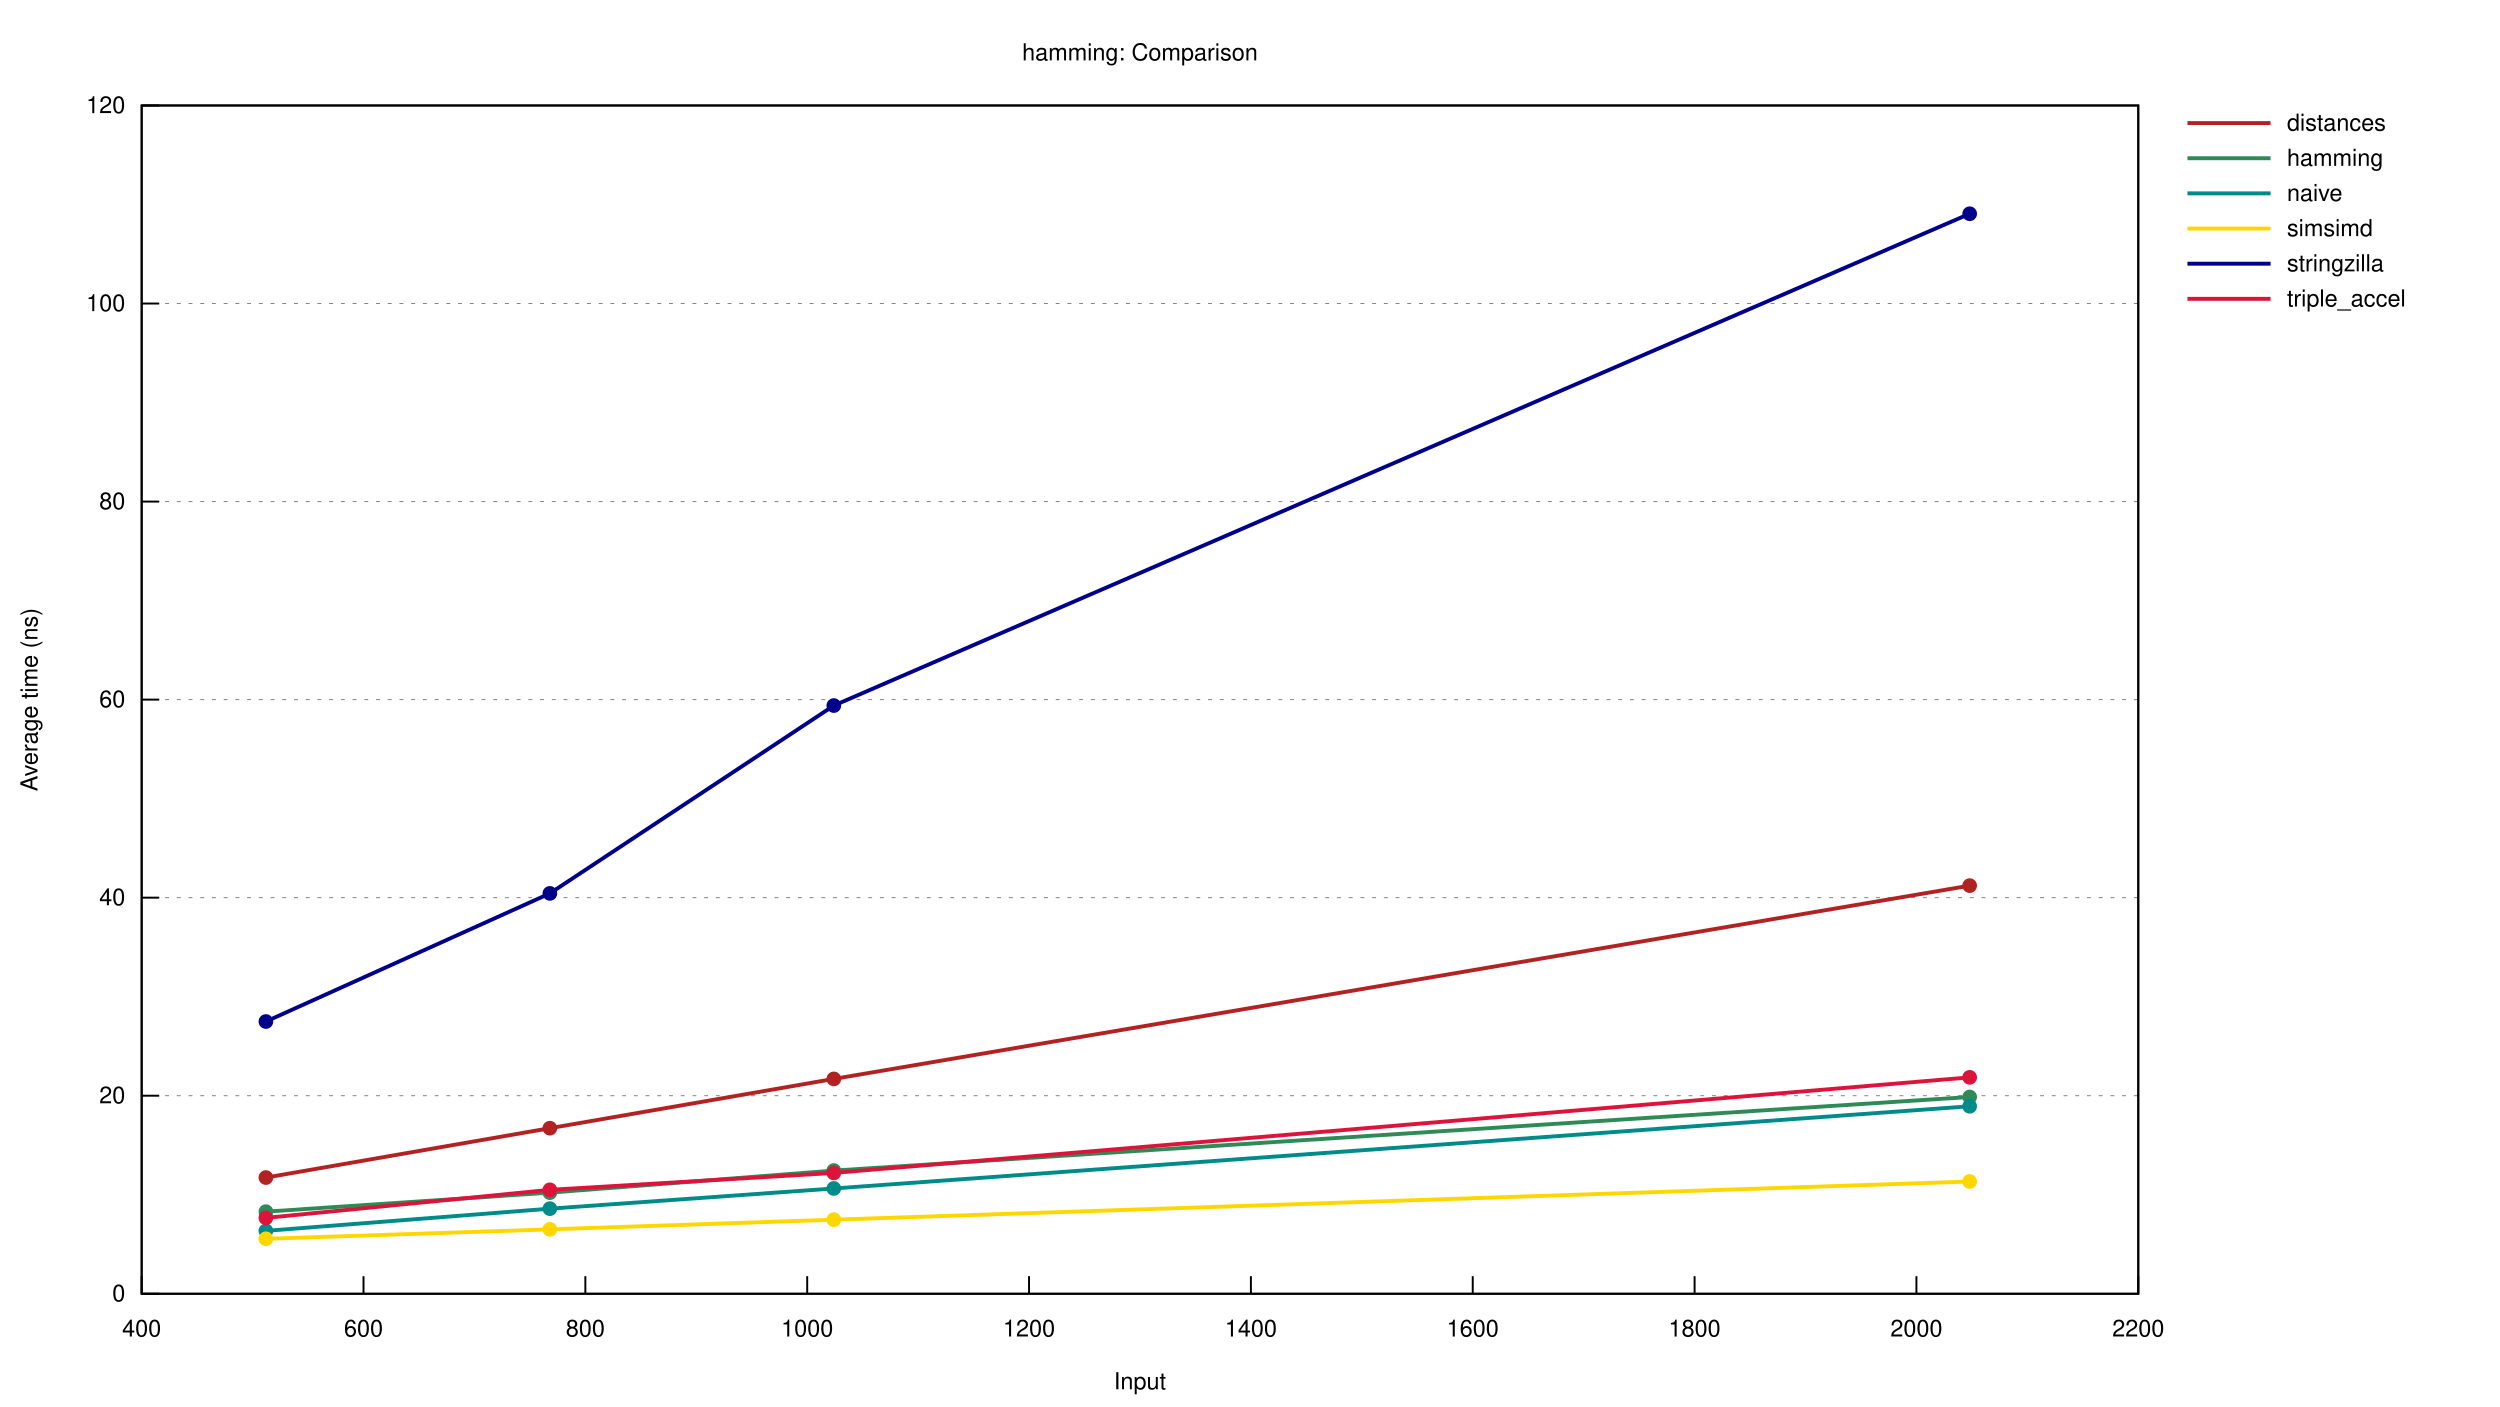
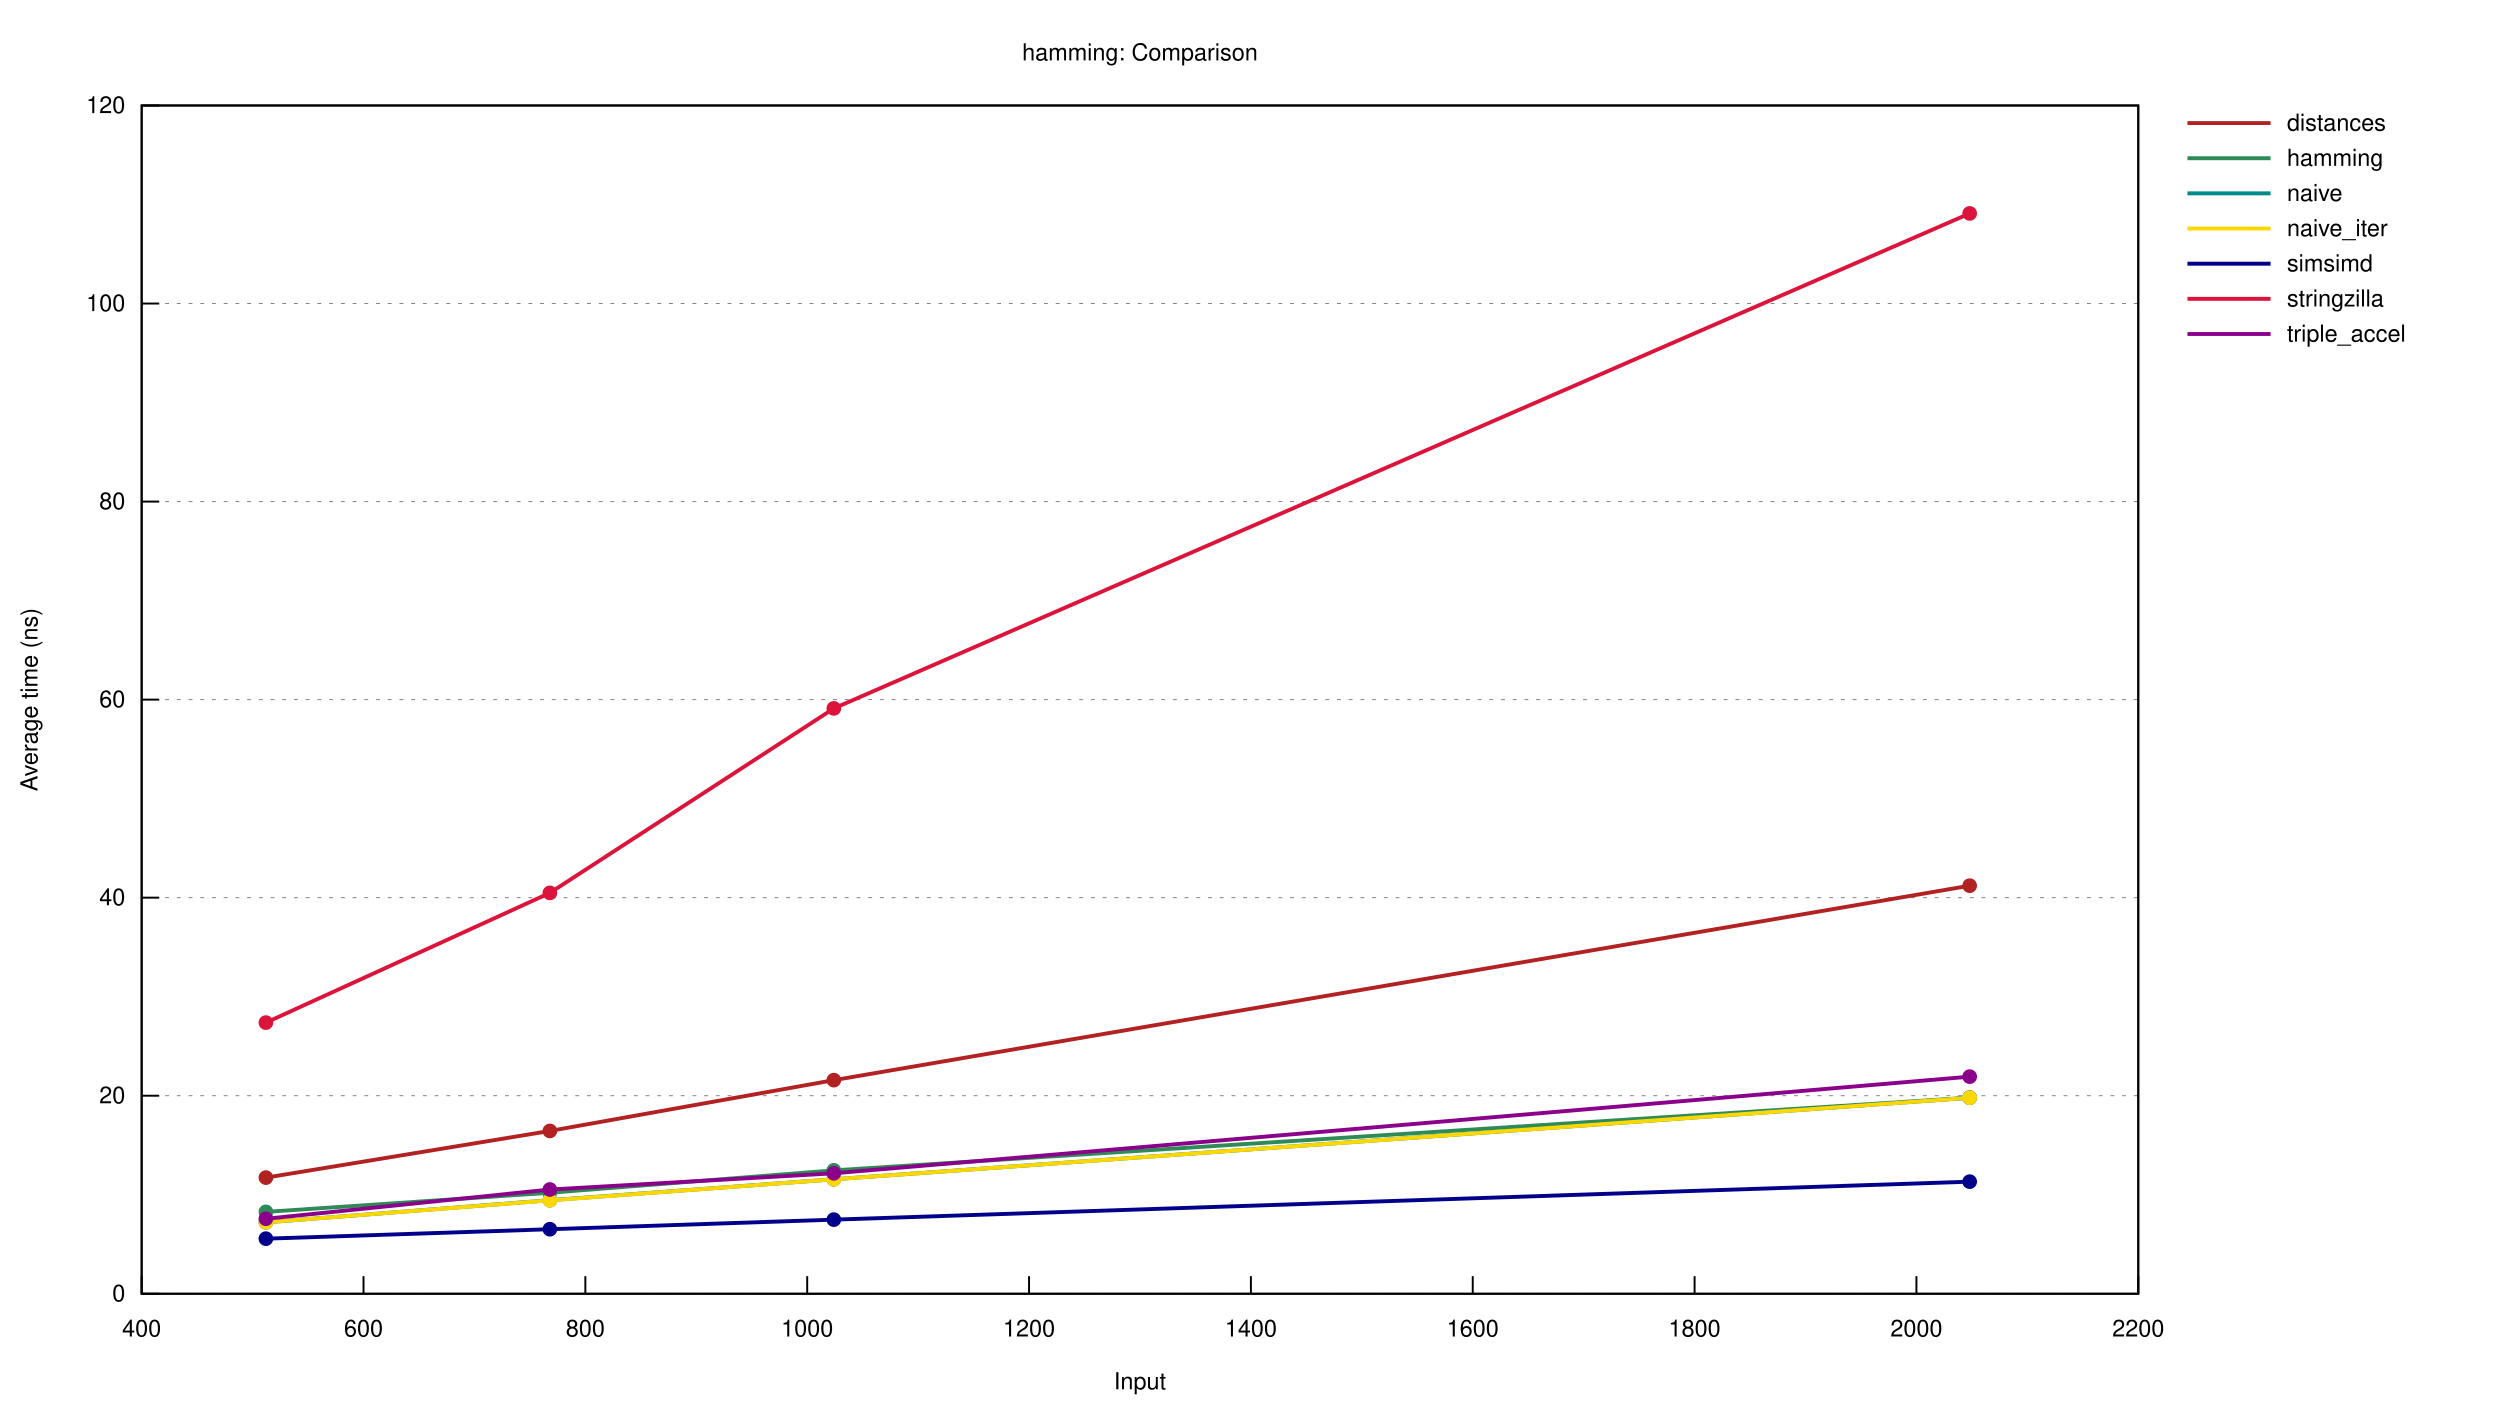
<svg xmlns="http://www.w3.org/2000/svg" xmlns:xlink="http://www.w3.org/1999/xlink" viewBox="0 0 1280 720">
  <g id="gnuplot_canvas">
    <rect x="0" y="0" width="1280" height="720" fill="none" />
    <defs>
      <circle id="gpDot" r="0.5" stroke-width="0.5" stroke="currentColor" />
      <path id="gpPt0" stroke-width="0.222" stroke="currentColor" d="M-1,0 h2 M0,-1 v2" />
      <path id="gpPt1" stroke-width="0.222" stroke="currentColor" d="M-1,-1 L1,1 M1,-1 L-1,1" />
      <path id="gpPt2" stroke-width="0.222" stroke="currentColor" d="M-1,0 L1,0 M0,-1 L0,1 M-1,-1 L1,1 M-1,1 L1,-1" />
      <rect id="gpPt3" stroke-width="0.222" stroke="currentColor" x="-1" y="-1" width="2" height="2" />
      <rect id="gpPt4" stroke-width="0.222" stroke="currentColor" fill="currentColor" x="-1" y="-1" width="2" height="2" />
      <circle id="gpPt5" stroke-width="0.222" stroke="currentColor" cx="0" cy="0" r="1" />
      <use xlink:href="#gpPt5" id="gpPt6" fill="currentColor" stroke="none" />
      <path id="gpPt7" stroke-width="0.222" stroke="currentColor" d="M0,-1.33 L-1.33,0.67 L1.33,0.67 z" />
      <use xlink:href="#gpPt7" id="gpPt8" fill="currentColor" stroke="none" />
      <use xlink:href="#gpPt7" id="gpPt9" stroke="currentColor" transform="rotate(180)" />
      <use xlink:href="#gpPt9" id="gpPt10" fill="currentColor" stroke="none" />
      <use xlink:href="#gpPt3" id="gpPt11" stroke="currentColor" transform="rotate(45)" />
      <use xlink:href="#gpPt11" id="gpPt12" fill="currentColor" stroke="none" />
      <path id="gpPt13" stroke-width="0.222" stroke="currentColor" d="M0,1.330 L1.265,0.411 L0.782,-1.067 L-0.782,-1.076 L-1.265,0.411 z" />
      <use xlink:href="#gpPt13" id="gpPt14" fill="currentColor" stroke="none" />
      <filter id="textbox" filterUnits="objectBoundingBox" x="0" y="0" height="1" width="1">
        <feFlood flood-color="white" flood-opacity="1" result="bgnd" />
        <feComposite in="SourceGraphic" in2="bgnd" operator="atop" />
      </filter>
      <filter id="greybox" filterUnits="objectBoundingBox" x="0" y="0" height="1" width="1">
        <feFlood flood-color="lightgrey" flood-opacity="1" result="grey" />
        <feComposite in="SourceGraphic" in2="grey" operator="atop" />
      </filter>
    </defs>
    <g fill="none" color="white" stroke="currentColor" stroke-width="1.00" stroke-linecap="butt" stroke-linejoin="miter">
</g>
    <g fill="none" color="black" stroke="currentColor" stroke-width="1.00" stroke-linecap="butt" stroke-linejoin="miter">
</g>
    <g fill="none" color="black" stroke="black" stroke-width="0.50" stroke-linecap="butt" stroke-linejoin="miter">
</g>
    <g fill="none" color="gray" stroke="currentColor" stroke-width="0.50" stroke-linecap="butt" stroke-linejoin="miter">
      <path stroke="gray" stroke-dasharray="2,4" class="gridline" d="M72.53,662.40 L1094.80,662.40  " />
    </g>
    <g fill="none" color="gray" stroke="gray" stroke-width="1.00" stroke-linecap="butt" stroke-linejoin="miter">
</g>
    <g fill="none" color="black" stroke="currentColor" stroke-width="1.00" stroke-linecap="butt" stroke-linejoin="miter">
      <path stroke="black" d="M72.53,662.40 L81.53,662.40  " />
      <g transform="translate(64.14,666.30)" stroke="none" fill="black" font-family="Helvetica" font-size="12.00" text-anchor="end">
        <text>
          <tspan font-family="Helvetica"> 0</tspan>
        </text>
      </g>
    </g>
    <g fill="none" color="black" stroke="currentColor" stroke-width="1.00" stroke-linecap="butt" stroke-linejoin="miter">
</g>
    <g fill="none" color="black" stroke="black" stroke-width="0.50" stroke-linecap="butt" stroke-linejoin="miter">
</g>
    <g fill="none" color="gray" stroke="currentColor" stroke-width="0.50" stroke-linecap="butt" stroke-linejoin="miter">
      <path stroke="gray" stroke-dasharray="2,4" class="gridline" d="M72.53,561.00 L1094.80,561.00  " />
    </g>
    <g fill="none" color="gray" stroke="gray" stroke-width="1.00" stroke-linecap="butt" stroke-linejoin="miter">
</g>
    <g fill="none" color="black" stroke="currentColor" stroke-width="1.00" stroke-linecap="butt" stroke-linejoin="miter">
      <path stroke="black" d="M72.53,561.00 L81.53,561.00  " />
      <g transform="translate(64.14,564.90)" stroke="none" fill="black" font-family="Helvetica" font-size="12.00" text-anchor="end">
        <text>
          <tspan font-family="Helvetica"> 20</tspan>
        </text>
      </g>
    </g>
    <g fill="none" color="black" stroke="currentColor" stroke-width="1.00" stroke-linecap="butt" stroke-linejoin="miter">
</g>
    <g fill="none" color="black" stroke="black" stroke-width="0.50" stroke-linecap="butt" stroke-linejoin="miter">
</g>
    <g fill="none" color="gray" stroke="currentColor" stroke-width="0.50" stroke-linecap="butt" stroke-linejoin="miter">
      <path stroke="gray" stroke-dasharray="2,4" class="gridline" d="M72.53,459.60 L1094.80,459.60  " />
    </g>
    <g fill="none" color="gray" stroke="gray" stroke-width="1.00" stroke-linecap="butt" stroke-linejoin="miter">
</g>
    <g fill="none" color="black" stroke="currentColor" stroke-width="1.00" stroke-linecap="butt" stroke-linejoin="miter">
      <path stroke="black" d="M72.53,459.60 L81.53,459.60  " />
      <g transform="translate(64.14,463.50)" stroke="none" fill="black" font-family="Helvetica" font-size="12.00" text-anchor="end">
        <text>
          <tspan font-family="Helvetica"> 40</tspan>
        </text>
      </g>
    </g>
    <g fill="none" color="black" stroke="currentColor" stroke-width="1.00" stroke-linecap="butt" stroke-linejoin="miter">
</g>
    <g fill="none" color="black" stroke="black" stroke-width="0.50" stroke-linecap="butt" stroke-linejoin="miter">
</g>
    <g fill="none" color="gray" stroke="currentColor" stroke-width="0.50" stroke-linecap="butt" stroke-linejoin="miter">
      <path stroke="gray" stroke-dasharray="2,4" class="gridline" d="M72.53,358.20 L1094.80,358.20  " />
    </g>
    <g fill="none" color="gray" stroke="gray" stroke-width="1.00" stroke-linecap="butt" stroke-linejoin="miter">
</g>
    <g fill="none" color="black" stroke="currentColor" stroke-width="1.00" stroke-linecap="butt" stroke-linejoin="miter">
      <path stroke="black" d="M72.53,358.20 L81.53,358.20  " />
      <g transform="translate(64.14,362.10)" stroke="none" fill="black" font-family="Helvetica" font-size="12.00" text-anchor="end">
        <text>
          <tspan font-family="Helvetica"> 60</tspan>
        </text>
      </g>
    </g>
    <g fill="none" color="black" stroke="currentColor" stroke-width="1.00" stroke-linecap="butt" stroke-linejoin="miter">
</g>
    <g fill="none" color="black" stroke="black" stroke-width="0.50" stroke-linecap="butt" stroke-linejoin="miter">
</g>
    <g fill="none" color="gray" stroke="currentColor" stroke-width="0.50" stroke-linecap="butt" stroke-linejoin="miter">
      <path stroke="gray" stroke-dasharray="2,4" class="gridline" d="M72.53,256.81 L1094.80,256.81  " />
    </g>
    <g fill="none" color="gray" stroke="gray" stroke-width="1.00" stroke-linecap="butt" stroke-linejoin="miter">
</g>
    <g fill="none" color="black" stroke="currentColor" stroke-width="1.00" stroke-linecap="butt" stroke-linejoin="miter">
      <path stroke="black" d="M72.53,256.81 L81.53,256.81  " />
      <g transform="translate(64.14,260.71)" stroke="none" fill="black" font-family="Helvetica" font-size="12.00" text-anchor="end">
        <text>
          <tspan font-family="Helvetica"> 80</tspan>
        </text>
      </g>
    </g>
    <g fill="none" color="black" stroke="currentColor" stroke-width="1.00" stroke-linecap="butt" stroke-linejoin="miter">
</g>
    <g fill="none" color="black" stroke="black" stroke-width="0.50" stroke-linecap="butt" stroke-linejoin="miter">
</g>
    <g fill="none" color="gray" stroke="currentColor" stroke-width="0.50" stroke-linecap="butt" stroke-linejoin="miter">
      <path stroke="gray" stroke-dasharray="2,4" class="gridline" d="M72.53,155.41 L1094.80,155.41  " />
    </g>
    <g fill="none" color="gray" stroke="gray" stroke-width="1.00" stroke-linecap="butt" stroke-linejoin="miter">
</g>
    <g fill="none" color="black" stroke="currentColor" stroke-width="1.00" stroke-linecap="butt" stroke-linejoin="miter">
      <path stroke="black" d="M72.53,155.41 L81.53,155.41  " />
      <g transform="translate(64.14,159.31)" stroke="none" fill="black" font-family="Helvetica" font-size="12.00" text-anchor="end">
        <text>
          <tspan font-family="Helvetica"> 100</tspan>
        </text>
      </g>
    </g>
    <g fill="none" color="black" stroke="currentColor" stroke-width="1.00" stroke-linecap="butt" stroke-linejoin="miter">
</g>
    <g fill="none" color="black" stroke="black" stroke-width="0.50" stroke-linecap="butt" stroke-linejoin="miter">
</g>
    <g fill="none" color="gray" stroke="currentColor" stroke-width="0.50" stroke-linecap="butt" stroke-linejoin="miter">
      <path stroke="gray" stroke-dasharray="2,4" class="gridline" d="M72.53,54.01 L1094.80,54.01  " />
    </g>
    <g fill="none" color="gray" stroke="gray" stroke-width="1.00" stroke-linecap="butt" stroke-linejoin="miter">
</g>
    <g fill="none" color="black" stroke="currentColor" stroke-width="1.00" stroke-linecap="butt" stroke-linejoin="miter">
      <path stroke="black" d="M72.53,54.01 L81.53,54.01  " />
      <g transform="translate(64.14,57.91)" stroke="none" fill="black" font-family="Helvetica" font-size="12.00" text-anchor="end">
        <text>
          <tspan font-family="Helvetica"> 120</tspan>
        </text>
      </g>
    </g>
    <g fill="none" color="black" stroke="currentColor" stroke-width="1.00" stroke-linecap="butt" stroke-linejoin="miter">
      <path stroke="black" d="M72.53,662.40 L72.53,653.40  " />
      <g transform="translate(72.53,684.30)" stroke="none" fill="black" font-family="Helvetica" font-size="12.00" text-anchor="middle">
        <text>
          <tspan font-family="Helvetica"> 400</tspan>
        </text>
      </g>
    </g>
    <g fill="none" color="black" stroke="currentColor" stroke-width="1.00" stroke-linecap="butt" stroke-linejoin="miter">
      <path stroke="black" d="M186.12,662.40 L186.12,653.40  " />
      <g transform="translate(186.12,684.30)" stroke="none" fill="black" font-family="Helvetica" font-size="12.00" text-anchor="middle">
        <text>
          <tspan font-family="Helvetica"> 600</tspan>
        </text>
      </g>
    </g>
    <g fill="none" color="black" stroke="currentColor" stroke-width="1.00" stroke-linecap="butt" stroke-linejoin="miter">
      <path stroke="black" d="M299.70,662.40 L299.70,653.40  " />
      <g transform="translate(299.70,684.30)" stroke="none" fill="black" font-family="Helvetica" font-size="12.00" text-anchor="middle">
        <text>
          <tspan font-family="Helvetica"> 800</tspan>
        </text>
      </g>
    </g>
    <g fill="none" color="black" stroke="currentColor" stroke-width="1.00" stroke-linecap="butt" stroke-linejoin="miter">
      <path stroke="black" d="M413.29,662.40 L413.29,653.40  " />
      <g transform="translate(413.29,684.30)" stroke="none" fill="black" font-family="Helvetica" font-size="12.00" text-anchor="middle">
        <text>
          <tspan font-family="Helvetica"> 1000</tspan>
        </text>
      </g>
    </g>
    <g fill="none" color="black" stroke="currentColor" stroke-width="1.00" stroke-linecap="butt" stroke-linejoin="miter">
      <path stroke="black" d="M526.87,662.40 L526.87,653.40  " />
      <g transform="translate(526.87,684.30)" stroke="none" fill="black" font-family="Helvetica" font-size="12.00" text-anchor="middle">
        <text>
          <tspan font-family="Helvetica"> 1200</tspan>
        </text>
      </g>
    </g>
    <g fill="none" color="black" stroke="currentColor" stroke-width="1.00" stroke-linecap="butt" stroke-linejoin="miter">
      <path stroke="black" d="M640.46,662.40 L640.46,653.40  " />
      <g transform="translate(640.46,684.30)" stroke="none" fill="black" font-family="Helvetica" font-size="12.00" text-anchor="middle">
        <text>
          <tspan font-family="Helvetica"> 1400</tspan>
        </text>
      </g>
    </g>
    <g fill="none" color="black" stroke="currentColor" stroke-width="1.00" stroke-linecap="butt" stroke-linejoin="miter">
      <path stroke="black" d="M754.04,662.40 L754.04,653.40  " />
      <g transform="translate(754.04,684.30)" stroke="none" fill="black" font-family="Helvetica" font-size="12.00" text-anchor="middle">
        <text>
          <tspan font-family="Helvetica"> 1600</tspan>
        </text>
      </g>
    </g>
    <g fill="none" color="black" stroke="currentColor" stroke-width="1.00" stroke-linecap="butt" stroke-linejoin="miter">
      <path stroke="black" d="M867.63,662.40 L867.63,653.40  " />
      <g transform="translate(867.63,684.30)" stroke="none" fill="black" font-family="Helvetica" font-size="12.00" text-anchor="middle">
        <text>
          <tspan font-family="Helvetica"> 1800</tspan>
        </text>
      </g>
    </g>
    <g fill="none" color="black" stroke="currentColor" stroke-width="1.00" stroke-linecap="butt" stroke-linejoin="miter">
      <path stroke="black" d="M981.21,662.40 L981.21,653.40  " />
      <g transform="translate(981.21,684.30)" stroke="none" fill="black" font-family="Helvetica" font-size="12.00" text-anchor="middle">
        <text>
          <tspan font-family="Helvetica"> 2000</tspan>
        </text>
      </g>
    </g>
    <g fill="none" color="black" stroke="currentColor" stroke-width="1.00" stroke-linecap="butt" stroke-linejoin="miter">
      <path stroke="black" d="M1094.80,662.40 L1094.80,653.40  " />
      <g transform="translate(1094.80,684.30)" stroke="none" fill="black" font-family="Helvetica" font-size="12.00" text-anchor="middle">
        <text>
          <tspan font-family="Helvetica"> 2200</tspan>
        </text>
      </g>
    </g>
    <g fill="none" color="black" stroke="currentColor" stroke-width="1.00" stroke-linecap="butt" stroke-linejoin="miter">
</g>
    <g fill="none" color="black" stroke="currentColor" stroke-width="1.00" stroke-linecap="butt" stroke-linejoin="miter">
      <path stroke="black" d="M72.53,54.01 L72.53,662.40 L1094.80,662.40 L1094.80,54.01 L72.53,54.01 Z  " />
    </g>
    <g fill="none" color="black" stroke="currentColor" stroke-width="1.00" stroke-linecap="butt" stroke-linejoin="miter">
</g>
    <g id="gnuplot_plot_1">
      <g fill="none" color="white" stroke="black" stroke-width="2.00" stroke-linecap="butt" stroke-linejoin="miter">
</g>
      <g fill="none" color="black" stroke="currentColor" stroke-width="2.00" stroke-linecap="butt" stroke-linejoin="miter">
        <g transform="translate(1170.92,66.91)" stroke="none" fill="black" font-family="Helvetica" font-size="12.00" text-anchor="start">
          <text>
            <tspan font-family="Helvetica">distances</tspan>
          </text>
        </g>
      </g>
      <g fill="none" color="black" stroke="currentColor" stroke-width="2.00" stroke-linecap="butt" stroke-linejoin="miter">
-         <path stroke="rgb(178,  34,  34)" d="M1119.97,63.01 L1162.53,63.01 M136.14,602.91 L281.53,577.63 L426.92,552.40 L1008.47,453.44  " />
+         <path stroke="rgb(178,  34,  34)" d="M1119.97,63.01 L1162.53,63.01 M136.14,602.94 L281.53,579.04 L426.92,553.03 L1008.47,453.47  " />
      </g>
    </g>
    <g id="gnuplot_plot_2" fill="none">
      <g fill="none" color="white" stroke="rgb(178,  34,  34)" stroke-width="1.00" stroke-linecap="butt" stroke-linejoin="miter">
</g>
      <g fill="none" color="black" stroke="currentColor" stroke-width="1.00" stroke-linecap="butt" stroke-linejoin="miter">
-         <use xlink:href="#gpPt6" transform="translate(136.14,602.91) scale(3.38)" color="rgb(178,  34,  34)" />
-         <use xlink:href="#gpPt6" transform="translate(281.53,577.63) scale(3.38)" color="rgb(178,  34,  34)" />
-         <use xlink:href="#gpPt6" transform="translate(426.92,552.40) scale(3.38)" color="rgb(178,  34,  34)" />
-         <use xlink:href="#gpPt6" transform="translate(1008.47,453.44) scale(3.38)" color="rgb(178,  34,  34)" />
+         <use xlink:href="#gpPt6" transform="translate(136.14,602.94) scale(3.38)" color="rgb(178,  34,  34)" />
+         <use xlink:href="#gpPt6" transform="translate(281.53,579.04) scale(3.38)" color="rgb(178,  34,  34)" />
+         <use xlink:href="#gpPt6" transform="translate(426.92,553.03) scale(3.38)" color="rgb(178,  34,  34)" />
+         <use xlink:href="#gpPt6" transform="translate(1008.47,453.47) scale(3.38)" color="rgb(178,  34,  34)" />
      </g>
    </g>
    <g id="gnuplot_plot_3">
      <g fill="none" color="white" stroke="rgb(178,  34,  34)" stroke-width="2.00" stroke-linecap="butt" stroke-linejoin="miter">
</g>
      <g fill="none" color="black" stroke="currentColor" stroke-width="2.00" stroke-linecap="butt" stroke-linejoin="miter">
        <g transform="translate(1170.92,84.91)" stroke="none" fill="black" font-family="Helvetica" font-size="12.00" text-anchor="start">
          <text>
            <tspan font-family="Helvetica">hamming</tspan>
          </text>
        </g>
      </g>
      <g fill="none" color="black" stroke="currentColor" stroke-width="2.00" stroke-linecap="butt" stroke-linejoin="miter">
-         <path stroke="rgb( 46, 139,  87)" d="M1119.97,81.01 L1162.53,81.01 M136.14,620.36 L281.53,610.63 L426.92,599.32 L1008.47,561.65  " />
+         <path stroke="rgb( 46, 139,  87)" d="M1119.97,81.01 L1162.53,81.01 M136.14,620.47 L281.53,610.69 L426.92,599.21 L1008.47,562.00  " />
      </g>
    </g>
    <g id="gnuplot_plot_4" fill="none">
      <g fill="none" color="white" stroke="rgb( 46, 139,  87)" stroke-width="1.00" stroke-linecap="butt" stroke-linejoin="miter">
</g>
      <g fill="none" color="black" stroke="currentColor" stroke-width="1.00" stroke-linecap="butt" stroke-linejoin="miter">
-         <use xlink:href="#gpPt6" transform="translate(136.14,620.36) scale(3.38)" color="rgb( 46, 139,  87)" />
-         <use xlink:href="#gpPt6" transform="translate(281.53,610.63) scale(3.38)" color="rgb( 46, 139,  87)" />
-         <use xlink:href="#gpPt6" transform="translate(426.92,599.32) scale(3.38)" color="rgb( 46, 139,  87)" />
-         <use xlink:href="#gpPt6" transform="translate(1008.47,561.65) scale(3.38)" color="rgb( 46, 139,  87)" />
+         <use xlink:href="#gpPt6" transform="translate(136.14,620.47) scale(3.38)" color="rgb( 46, 139,  87)" />
+         <use xlink:href="#gpPt6" transform="translate(281.53,610.69) scale(3.38)" color="rgb( 46, 139,  87)" />
+         <use xlink:href="#gpPt6" transform="translate(426.92,599.21) scale(3.38)" color="rgb( 46, 139,  87)" />
+         <use xlink:href="#gpPt6" transform="translate(1008.47,562.00) scale(3.38)" color="rgb( 46, 139,  87)" />
      </g>
    </g>
    <g id="gnuplot_plot_5">
      <g fill="none" color="white" stroke="rgb( 46, 139,  87)" stroke-width="2.00" stroke-linecap="butt" stroke-linejoin="miter">
</g>
      <g fill="none" color="black" stroke="currentColor" stroke-width="2.00" stroke-linecap="butt" stroke-linejoin="miter">
        <g transform="translate(1170.92,102.91)" stroke="none" fill="black" font-family="Helvetica" font-size="12.00" text-anchor="start">
          <text>
            <tspan font-family="Helvetica">naive</tspan>
          </text>
        </g>
      </g>
      <g fill="none" color="black" stroke="currentColor" stroke-width="2.00" stroke-linecap="butt" stroke-linejoin="miter">
-         <path stroke="rgb(  0, 139, 139)" d="M1119.97,99.01 L1162.53,99.01 M136.14,630.19 L281.53,618.83 L426.92,608.49 L1008.47,566.41  " />
+         <path stroke="rgb(  0, 139, 139)" d="M1119.97,99.01 L1162.53,99.01 M136.14,625.82 L281.53,614.50 L426.92,603.78 L1008.47,562.03  " />
      </g>
    </g>
    <g id="gnuplot_plot_6" fill="none">
      <g fill="none" color="white" stroke="rgb(  0, 139, 139)" stroke-width="1.00" stroke-linecap="butt" stroke-linejoin="miter">
</g>
      <g fill="none" color="black" stroke="currentColor" stroke-width="1.00" stroke-linecap="butt" stroke-linejoin="miter">
-         <use xlink:href="#gpPt6" transform="translate(136.14,630.19) scale(3.38)" color="rgb(  0, 139, 139)" />
-         <use xlink:href="#gpPt6" transform="translate(281.53,618.83) scale(3.38)" color="rgb(  0, 139, 139)" />
-         <use xlink:href="#gpPt6" transform="translate(426.92,608.49) scale(3.38)" color="rgb(  0, 139, 139)" />
-         <use xlink:href="#gpPt6" transform="translate(1008.47,566.41) scale(3.38)" color="rgb(  0, 139, 139)" />
+         <use xlink:href="#gpPt6" transform="translate(136.14,625.82) scale(3.38)" color="rgb(  0, 139, 139)" />
+         <use xlink:href="#gpPt6" transform="translate(281.53,614.50) scale(3.38)" color="rgb(  0, 139, 139)" />
+         <use xlink:href="#gpPt6" transform="translate(426.92,603.78) scale(3.38)" color="rgb(  0, 139, 139)" />
+         <use xlink:href="#gpPt6" transform="translate(1008.47,562.03) scale(3.38)" color="rgb(  0, 139, 139)" />
      </g>
    </g>
    <g id="gnuplot_plot_7">
      <g fill="none" color="white" stroke="rgb(  0, 139, 139)" stroke-width="2.00" stroke-linecap="butt" stroke-linejoin="miter">
</g>
      <g fill="none" color="black" stroke="currentColor" stroke-width="2.00" stroke-linecap="butt" stroke-linejoin="miter">
        <g transform="translate(1170.92,120.91)" stroke="none" fill="black" font-family="Helvetica" font-size="12.00" text-anchor="start">
          <text>
-             <tspan font-family="Helvetica">simsimd</tspan>
-           </text>
-         </g>
-       </g>
-       <g fill="none" color="black" stroke="currentColor" stroke-width="2.00" stroke-linecap="butt" stroke-linejoin="miter">
-         <path stroke="rgb(255, 215,   0)" d="M1119.97,117.01 L1162.53,117.01 M136.14,634.26 L281.53,629.42 L426.92,624.47 L1008.47,604.92  " />
+             <tspan font-family="Helvetica">naive_iter</tspan>
+           </text>
+         </g>
+       </g>
+       <g fill="none" color="black" stroke="currentColor" stroke-width="2.00" stroke-linecap="butt" stroke-linejoin="miter">
+         <path stroke="rgb(255, 215,   0)" d="M1119.97,117.01 L1162.53,117.01 M136.14,625.81 L281.53,614.58 L426.92,603.80 L1008.47,562.04  " />
      </g>
    </g>
    <g id="gnuplot_plot_8" fill="none">
      <g fill="none" color="white" stroke="rgb(255, 215,   0)" stroke-width="1.00" stroke-linecap="butt" stroke-linejoin="miter">
</g>
      <g fill="none" color="black" stroke="currentColor" stroke-width="1.00" stroke-linecap="butt" stroke-linejoin="miter">
-         <use xlink:href="#gpPt6" transform="translate(136.14,634.26) scale(3.38)" color="rgb(255, 215,   0)" />
-         <use xlink:href="#gpPt6" transform="translate(281.53,629.42) scale(3.38)" color="rgb(255, 215,   0)" />
-         <use xlink:href="#gpPt6" transform="translate(426.92,624.47) scale(3.38)" color="rgb(255, 215,   0)" />
-         <use xlink:href="#gpPt6" transform="translate(1008.47,604.92) scale(3.38)" color="rgb(255, 215,   0)" />
+         <use xlink:href="#gpPt6" transform="translate(136.14,625.81) scale(3.38)" color="rgb(255, 215,   0)" />
+         <use xlink:href="#gpPt6" transform="translate(281.53,614.58) scale(3.38)" color="rgb(255, 215,   0)" />
+         <use xlink:href="#gpPt6" transform="translate(426.92,603.80) scale(3.38)" color="rgb(255, 215,   0)" />
+         <use xlink:href="#gpPt6" transform="translate(1008.47,562.04) scale(3.38)" color="rgb(255, 215,   0)" />
      </g>
    </g>
    <g id="gnuplot_plot_9">
      <g fill="none" color="white" stroke="rgb(255, 215,   0)" stroke-width="2.00" stroke-linecap="butt" stroke-linejoin="miter">
</g>
      <g fill="none" color="black" stroke="currentColor" stroke-width="2.00" stroke-linecap="butt" stroke-linejoin="miter">
        <g transform="translate(1170.92,138.91)" stroke="none" fill="black" font-family="Helvetica" font-size="12.00" text-anchor="start">
          <text>
-             <tspan font-family="Helvetica">stringzilla</tspan>
-           </text>
-         </g>
-       </g>
-       <g fill="none" color="black" stroke="currentColor" stroke-width="2.00" stroke-linecap="butt" stroke-linejoin="miter">
-         <path stroke="rgb(  0,   0, 139)" d="M1119.97,135.01 L1162.53,135.01 M136.14,523.02 L281.53,457.42 L426.92,361.24 L1008.47,109.44  " />
+             <tspan font-family="Helvetica">simsimd</tspan>
+           </text>
+         </g>
+       </g>
+       <g fill="none" color="black" stroke="currentColor" stroke-width="2.00" stroke-linecap="butt" stroke-linejoin="miter">
+         <path stroke="rgb(  0,   0, 139)" d="M1119.97,135.01 L1162.53,135.01 M136.14,634.20 L281.53,629.36 L426.92,624.45 L1008.47,605.01  " />
      </g>
    </g>
    <g id="gnuplot_plot_10" fill="none">
      <g fill="none" color="white" stroke="rgb(  0,   0, 139)" stroke-width="1.00" stroke-linecap="butt" stroke-linejoin="miter">
</g>
      <g fill="none" color="black" stroke="currentColor" stroke-width="1.00" stroke-linecap="butt" stroke-linejoin="miter">
-         <use xlink:href="#gpPt6" transform="translate(136.14,523.02) scale(3.38)" color="rgb(  0,   0, 139)" />
-         <use xlink:href="#gpPt6" transform="translate(281.53,457.42) scale(3.38)" color="rgb(  0,   0, 139)" />
-         <use xlink:href="#gpPt6" transform="translate(426.92,361.24) scale(3.38)" color="rgb(  0,   0, 139)" />
-         <use xlink:href="#gpPt6" transform="translate(1008.47,109.44) scale(3.38)" color="rgb(  0,   0, 139)" />
+         <use xlink:href="#gpPt6" transform="translate(136.14,634.20) scale(3.38)" color="rgb(  0,   0, 139)" />
+         <use xlink:href="#gpPt6" transform="translate(281.53,629.36) scale(3.38)" color="rgb(  0,   0, 139)" />
+         <use xlink:href="#gpPt6" transform="translate(426.92,624.45) scale(3.38)" color="rgb(  0,   0, 139)" />
+         <use xlink:href="#gpPt6" transform="translate(1008.47,605.01) scale(3.38)" color="rgb(  0,   0, 139)" />
      </g>
    </g>
    <g id="gnuplot_plot_11">
      <g fill="none" color="white" stroke="rgb(  0,   0, 139)" stroke-width="2.00" stroke-linecap="butt" stroke-linejoin="miter">
</g>
      <g fill="none" color="black" stroke="currentColor" stroke-width="2.00" stroke-linecap="butt" stroke-linejoin="miter">
        <g transform="translate(1170.92,156.91)" stroke="none" fill="black" font-family="Helvetica" font-size="12.00" text-anchor="start">
          <text>
-             <tspan font-family="Helvetica">triple_accel</tspan>
-           </text>
-         </g>
-       </g>
-       <g fill="none" color="black" stroke="currentColor" stroke-width="2.00" stroke-linecap="butt" stroke-linejoin="miter">
-         <path stroke="rgb(220,  20,  60)" d="M1119.97,153.01 L1162.53,153.01 M136.14,623.55 L281.53,609.19 L426.92,600.53 L1008.47,551.60  " />
+             <tspan font-family="Helvetica">stringzilla</tspan>
+           </text>
+         </g>
+       </g>
+       <g fill="none" color="black" stroke="currentColor" stroke-width="2.00" stroke-linecap="butt" stroke-linejoin="miter">
+         <path stroke="rgb(220,  20,  60)" d="M1119.97,153.01 L1162.53,153.01 M136.14,523.58 L281.53,457.16 L426.92,362.70 L1008.47,109.28  " />
      </g>
    </g>
    <g id="gnuplot_plot_12" fill="none">
      <g fill="none" color="white" stroke="rgb(220,  20,  60)" stroke-width="1.00" stroke-linecap="butt" stroke-linejoin="miter">
</g>
      <g fill="none" color="black" stroke="currentColor" stroke-width="1.00" stroke-linecap="butt" stroke-linejoin="miter">
-         <use xlink:href="#gpPt6" transform="translate(136.14,623.55) scale(3.38)" color="rgb(220,  20,  60)" />
-         <use xlink:href="#gpPt6" transform="translate(281.53,609.19) scale(3.38)" color="rgb(220,  20,  60)" />
-         <use xlink:href="#gpPt6" transform="translate(426.92,600.53) scale(3.38)" color="rgb(220,  20,  60)" />
-         <use xlink:href="#gpPt6" transform="translate(1008.47,551.60) scale(3.38)" color="rgb(220,  20,  60)" />
-       </g>
-     </g>
-     <g fill="none" color="white" stroke="rgb(220,  20,  60)" stroke-width="2.00" stroke-linecap="butt" stroke-linejoin="miter">
+         <use xlink:href="#gpPt6" transform="translate(136.14,523.58) scale(3.38)" color="rgb(220,  20,  60)" />
+         <use xlink:href="#gpPt6" transform="translate(281.53,457.16) scale(3.38)" color="rgb(220,  20,  60)" />
+         <use xlink:href="#gpPt6" transform="translate(426.92,362.70) scale(3.38)" color="rgb(220,  20,  60)" />
+         <use xlink:href="#gpPt6" transform="translate(1008.47,109.28) scale(3.38)" color="rgb(220,  20,  60)" />
+       </g>
+     </g>
+     <g id="gnuplot_plot_13">
+       <g fill="none" color="white" stroke="rgb(220,  20,  60)" stroke-width="2.00" stroke-linecap="butt" stroke-linejoin="miter">
+ </g>
+       <g fill="none" color="black" stroke="currentColor" stroke-width="2.00" stroke-linecap="butt" stroke-linejoin="miter">
+         <g transform="translate(1170.92,174.91)" stroke="none" fill="black" font-family="Helvetica" font-size="12.00" text-anchor="start">
+           <text>
+             <tspan font-family="Helvetica">triple_accel</tspan>
+           </text>
+         </g>
+       </g>
+       <g fill="none" color="black" stroke="currentColor" stroke-width="2.00" stroke-linecap="butt" stroke-linejoin="miter">
+         <path stroke="rgb(139,   0, 139)" d="M1119.97,171.01 L1162.53,171.01 M136.14,624.01 L281.53,609.03 L426.92,600.72 L1008.47,551.24  " />
+       </g>
+     </g>
+     <g id="gnuplot_plot_14" fill="none">
+       <g fill="none" color="white" stroke="rgb(139,   0, 139)" stroke-width="1.00" stroke-linecap="butt" stroke-linejoin="miter">
+ </g>
+       <g fill="none" color="black" stroke="currentColor" stroke-width="1.00" stroke-linecap="butt" stroke-linejoin="miter">
+         <use xlink:href="#gpPt6" transform="translate(136.14,624.01) scale(3.38)" color="rgb(139,   0, 139)" />
+         <use xlink:href="#gpPt6" transform="translate(281.53,609.03) scale(3.38)" color="rgb(139,   0, 139)" />
+         <use xlink:href="#gpPt6" transform="translate(426.92,600.72) scale(3.38)" color="rgb(139,   0, 139)" />
+         <use xlink:href="#gpPt6" transform="translate(1008.47,551.24) scale(3.38)" color="rgb(139,   0, 139)" />
+       </g>
+     </g>
+     <g fill="none" color="white" stroke="rgb(139,   0, 139)" stroke-width="2.00" stroke-linecap="butt" stroke-linejoin="miter">
</g>
    <g fill="none" color="black" stroke="currentColor" stroke-width="2.00" stroke-linecap="butt" stroke-linejoin="miter">
</g>
    <g fill="none" color="black" stroke="black" stroke-width="1.00" stroke-linecap="butt" stroke-linejoin="miter">
</g>
    <g fill="none" color="black" stroke="currentColor" stroke-width="1.00" stroke-linecap="butt" stroke-linejoin="miter">
      <path stroke="black" d="M72.53,54.01 L72.53,662.40 L1094.80,662.40 L1094.80,54.01 L72.53,54.01 Z  " />
      <g transform="translate(19.18,358.21) rotate(270.00)" stroke="none" fill="black" font-family="Helvetica" font-size="12.00" text-anchor="middle">
        <text>
          <tspan font-family="Helvetica">Average time (ns)</tspan>
        </text>
      </g>
    </g>
    <g fill="none" color="black" stroke="currentColor" stroke-width="1.00" stroke-linecap="butt" stroke-linejoin="miter">
      <g transform="translate(583.66,711.30)" stroke="none" fill="black" font-family="Helvetica" font-size="12.00" text-anchor="middle">
        <text>
          <tspan font-family="Helvetica">Input</tspan>
        </text>
      </g>
    </g>
    <g fill="none" color="black" stroke="currentColor" stroke-width="1.00" stroke-linecap="butt" stroke-linejoin="miter">
</g>
    <g fill="none" color="black" stroke="currentColor" stroke-width="1.00" stroke-linecap="butt" stroke-linejoin="miter">
      <g transform="translate(583.66,30.91)" stroke="none" fill="black" font-family="Helvetica" font-size="12.00" text-anchor="middle">
        <text>
          <tspan font-family="Helvetica">hamming: Comparison</tspan>
        </text>
      </g>
    </g>
    <g fill="none" color="black" stroke="currentColor" stroke-width="1.00" stroke-linecap="butt" stroke-linejoin="miter">
</g>
  </g>
</svg>
